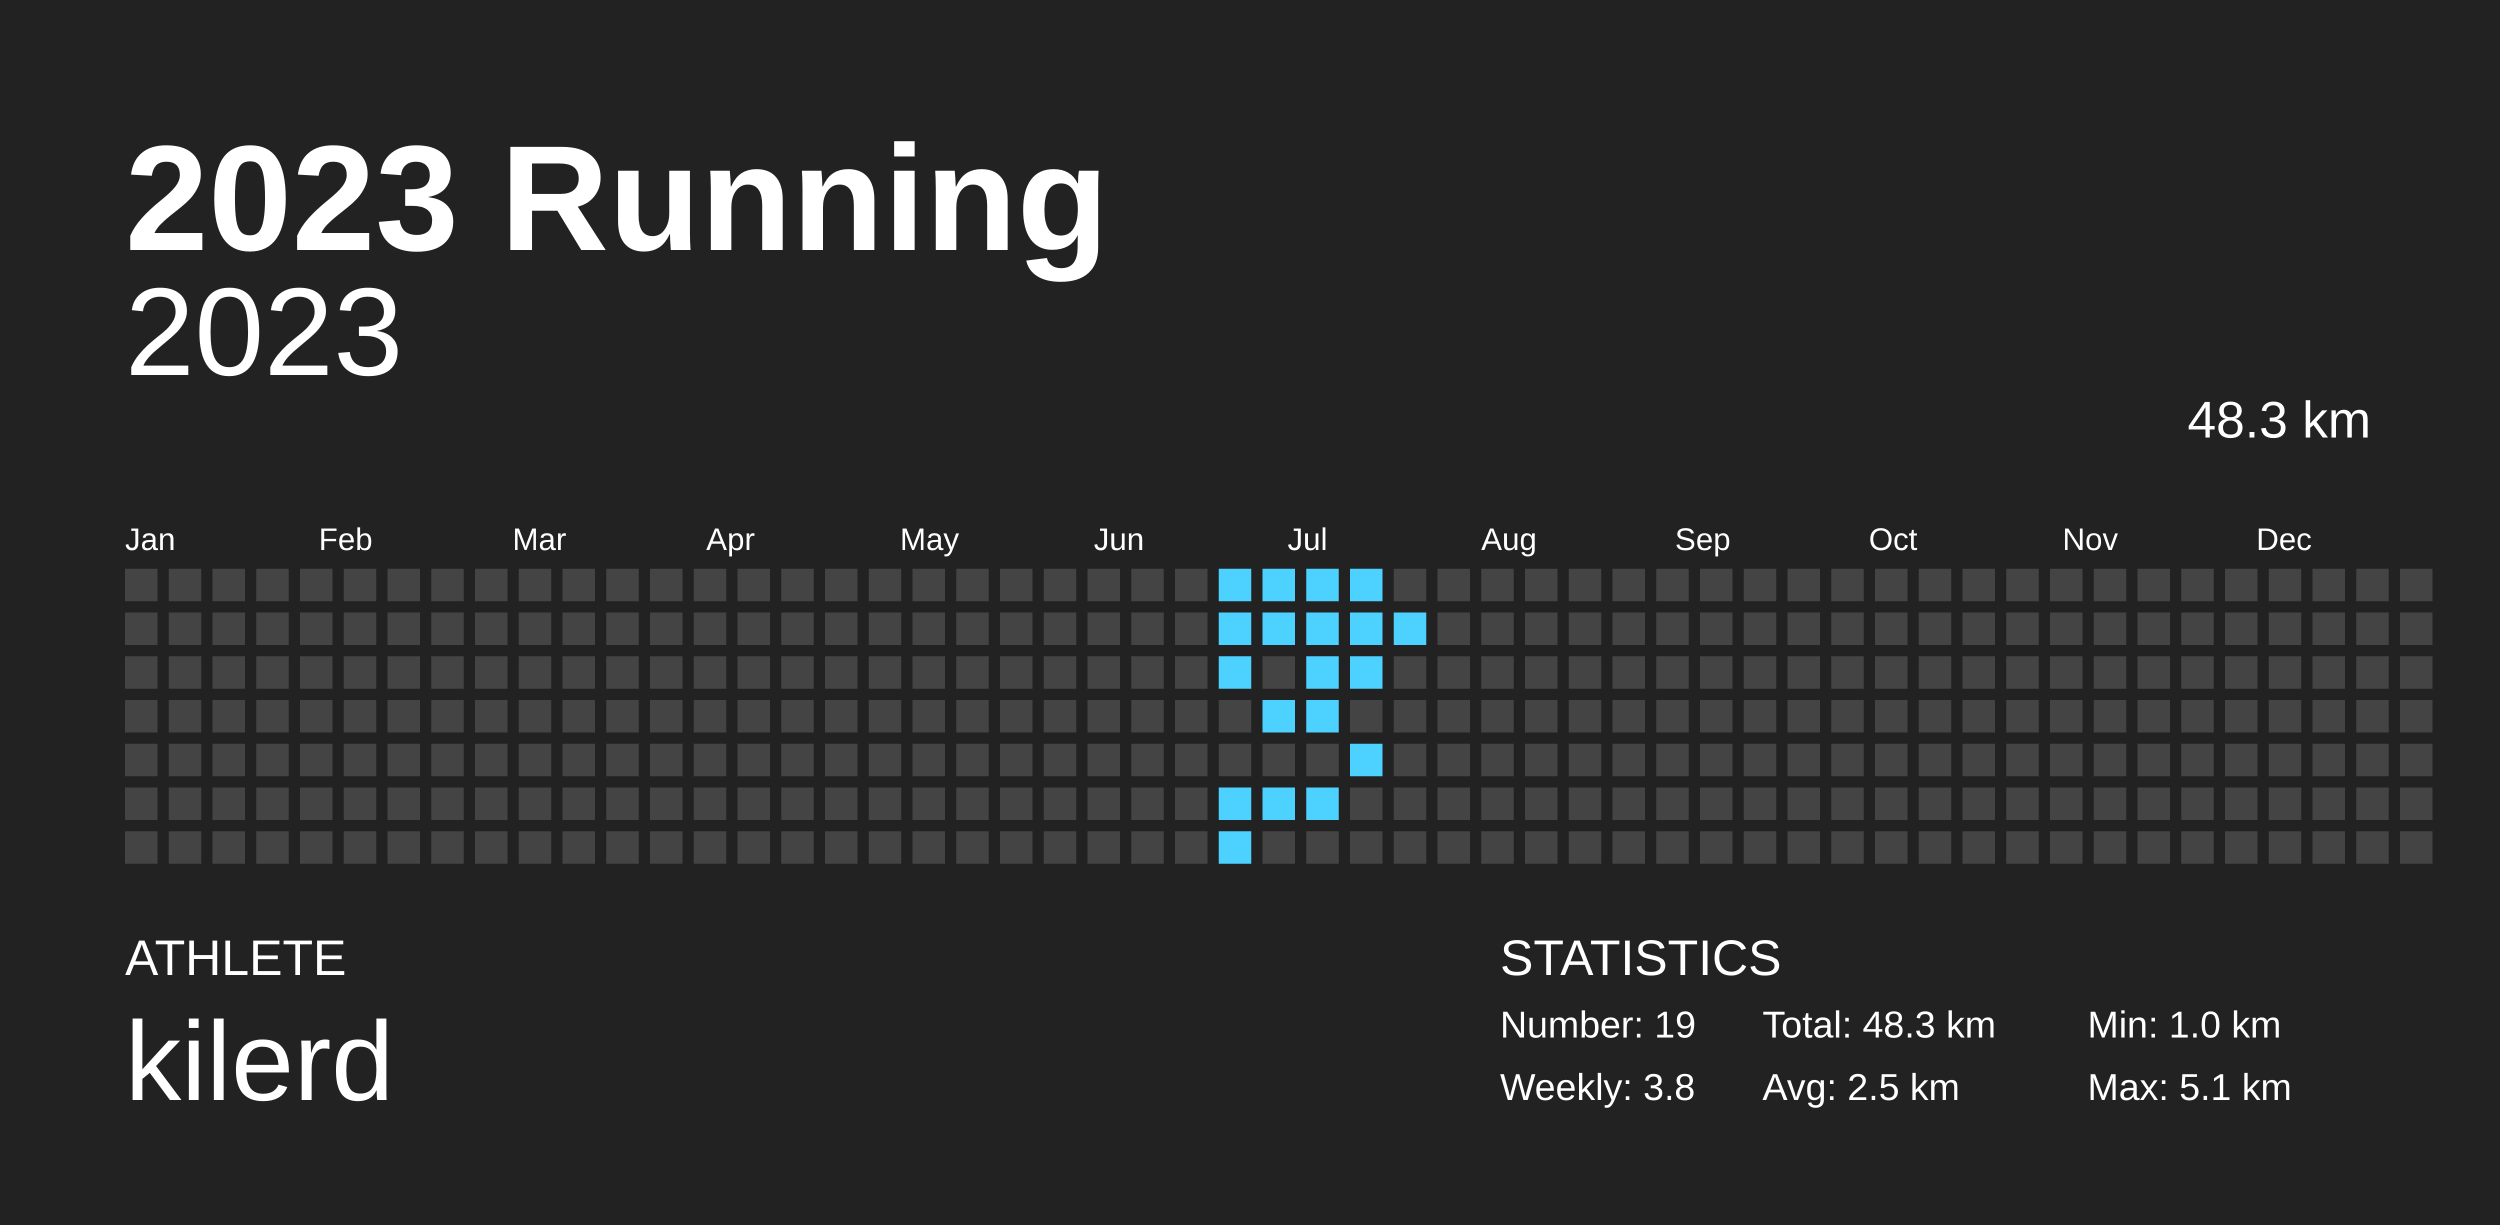
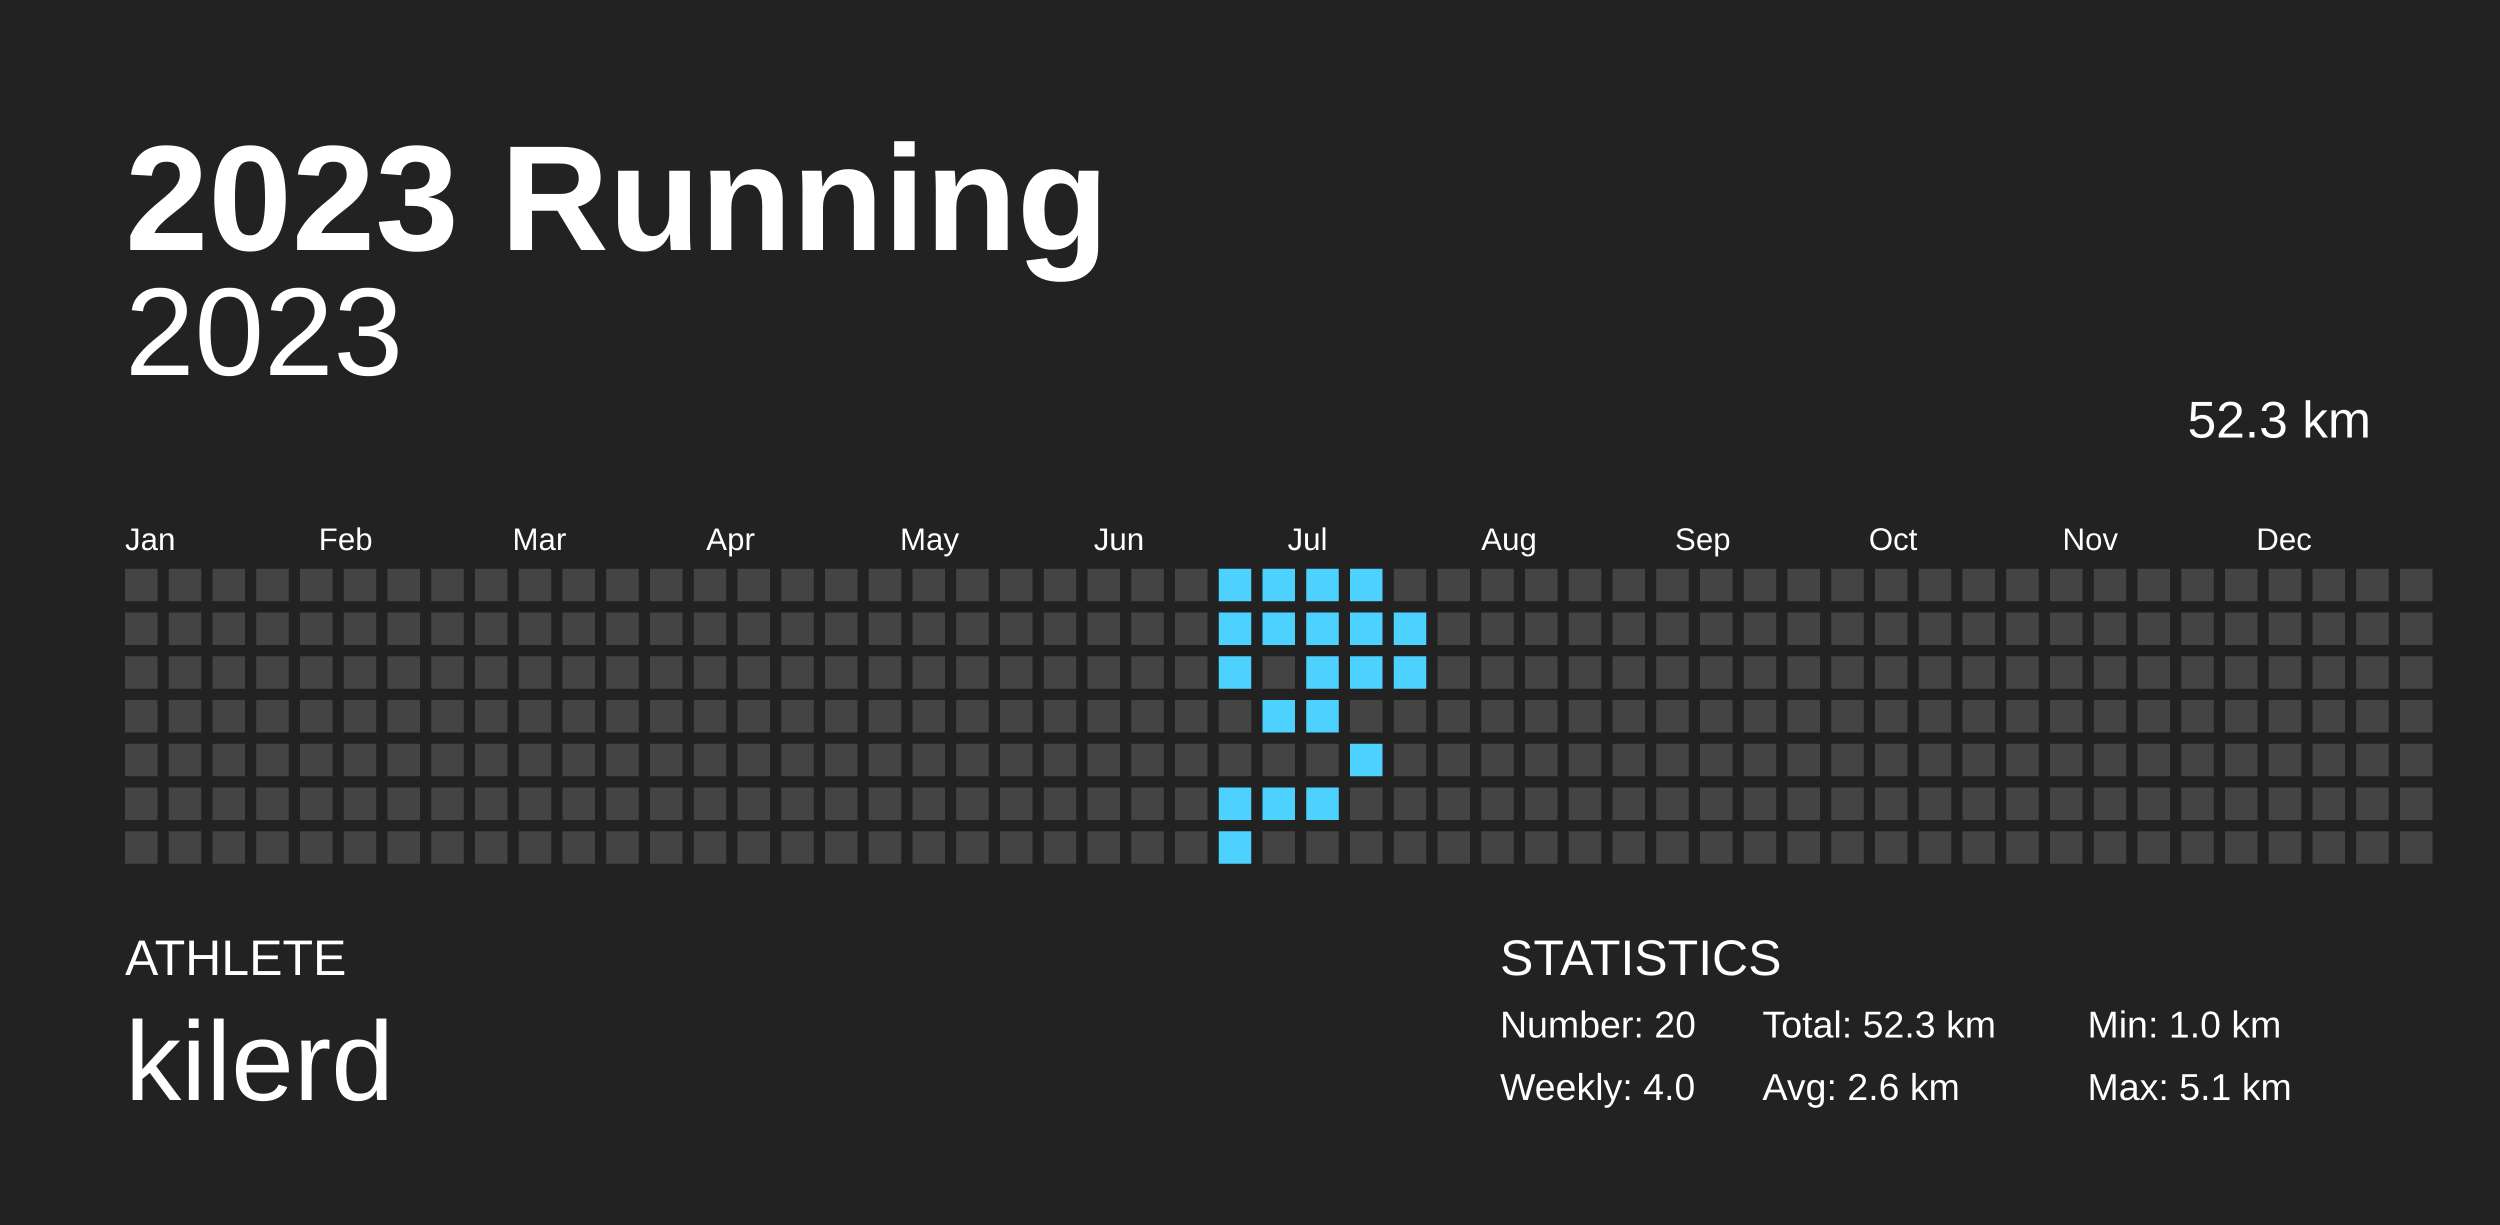
<svg xmlns="http://www.w3.org/2000/svg" baseProfile="full" height="98mm" version="1.1" viewBox="0,0,200,98" width="200mm">
  <defs />
  <rect fill="#222222" height="98" width="200" x="0" y="0" />
  <text fill="#FFFFFF" style="font-size:12px; font-family:Arial; font-weight:bold;" x="10" y="20">2023 Running</text>
  <text fill="#FFFFFF" style="font-size:4px; font-family:Arial" x="10" y="78">ATHLETE</text>
  <text fill="#FFFFFF" style="font-size:9px; font-family:Arial" x="10" y="88">kilerd</text>
  <text fill="#FFFFFF" style="font-size:4px; font-family:Arial" x="120" y="78">STATISTICS</text>
-   <text fill="#FFFFFF" style="font-size:3px; font-family:Arial" x="120" y="83">Number: 19</text>
-   <text fill="#FFFFFF" style="font-size:3px; font-family:Arial" x="120" y="88">Weekly: 3.8</text>
-   <text fill="#FFFFFF" style="font-size:3px; font-family:Arial" x="141" y="83">Total: 48.3 km</text>
-   <text fill="#FFFFFF" style="font-size:3px; font-family:Arial" x="141" y="88">Avg: 2.5 km</text>
+   <text fill="#FFFFFF" style="font-size:3px; font-family:Arial" x="120" y="83">Number: 20</text>
+   <text fill="#FFFFFF" style="font-size:3px; font-family:Arial" x="120" y="88">Weekly: 4.0</text>
+   <text fill="#FFFFFF" style="font-size:3px; font-family:Arial" x="141" y="83">Total: 52.3 km</text>
+   <text fill="#FFFFFF" style="font-size:3px; font-family:Arial" x="141" y="88">Avg: 2.6 km</text>
  <text fill="#FFFFFF" style="font-size:3px; font-family:Arial" x="167" y="83">Min: 1.0 km</text>
  <text fill="#FFFFFF" style="font-size:3px; font-family:Arial" x="167" y="88">Max: 5.1 km</text>
  <text alignment-baseline="hanging" fill="#FFFFFF" style="font-size:10.0px; font-family:Arial;" x="10" y="30">2023</text>
-   <text alignment-baseline="hanging" fill="#FFFFFF" style="font-size:4.125px; font-family:Arial;" x="175" y="35">48.3 km</text>
+   <text alignment-baseline="hanging" fill="#FFFFFF" style="font-size:4.125px; font-family:Arial;" x="175" y="35">52.3 km</text>
  <text fill="#FFFFFF" style="font-size:2.5px; font-family:Arial" x="10.0" y="44">Jan</text>
  <text fill="#FFFFFF" style="font-size:2.5px; font-family:Arial" x="25.5" y="44">Feb</text>
  <text fill="#FFFFFF" style="font-size:2.5px; font-family:Arial" x="41.0" y="44">Mar</text>
  <text fill="#FFFFFF" style="font-size:2.5px; font-family:Arial" x="56.5" y="44">Apr</text>
  <text fill="#FFFFFF" style="font-size:2.5px; font-family:Arial" x="72.0" y="44">May</text>
  <text fill="#FFFFFF" style="font-size:2.5px; font-family:Arial" x="87.5" y="44">Jun</text>
  <text fill="#FFFFFF" style="font-size:2.5px; font-family:Arial" x="103.0" y="44">Jul</text>
  <text fill="#FFFFFF" style="font-size:2.5px; font-family:Arial" x="118.5" y="44">Aug</text>
  <text fill="#FFFFFF" style="font-size:2.5px; font-family:Arial" x="134.0" y="44">Sep</text>
  <text fill="#FFFFFF" style="font-size:2.5px; font-family:Arial" x="149.5" y="44">Oct</text>
  <text fill="#FFFFFF" style="font-size:2.5px; font-family:Arial" x="165.0" y="44">Nov</text>
  <text fill="#FFFFFF" style="font-size:2.5px; font-family:Arial" x="180.5" y="44">Dec</text>
  <rect fill="#444444" height="2.6" width="2.6" x="10.0" y="45.5" />
  <rect fill="#444444" height="2.6" width="2.6" x="10.0" y="49.0" />
  <rect fill="#444444" height="2.6" width="2.6" x="10.0" y="52.5" />
  <rect fill="#444444" height="2.6" width="2.6" x="10.0" y="56.0" />
  <rect fill="#444444" height="2.6" width="2.6" x="10.0" y="59.5" />
  <rect fill="#444444" height="2.6" width="2.6" x="10.0" y="63.0" />
  <rect fill="#444444" height="2.6" width="2.6" x="10.0" y="66.5" />
  <rect fill="#444444" height="2.6" width="2.6" x="13.5" y="45.5" />
  <rect fill="#444444" height="2.6" width="2.6" x="13.5" y="49.0" />
  <rect fill="#444444" height="2.6" width="2.6" x="13.5" y="52.5" />
  <rect fill="#444444" height="2.6" width="2.6" x="13.5" y="56.0" />
  <rect fill="#444444" height="2.6" width="2.6" x="13.5" y="59.5" />
  <rect fill="#444444" height="2.6" width="2.6" x="13.5" y="63.0" />
  <rect fill="#444444" height="2.6" width="2.6" x="13.5" y="66.5" />
  <rect fill="#444444" height="2.6" width="2.6" x="17.0" y="45.5" />
  <rect fill="#444444" height="2.6" width="2.6" x="17.0" y="49.0" />
  <rect fill="#444444" height="2.6" width="2.6" x="17.0" y="52.5" />
  <rect fill="#444444" height="2.6" width="2.6" x="17.0" y="56.0" />
  <rect fill="#444444" height="2.6" width="2.6" x="17.0" y="59.5" />
  <rect fill="#444444" height="2.6" width="2.6" x="17.0" y="63.0" />
  <rect fill="#444444" height="2.6" width="2.6" x="17.0" y="66.5" />
  <rect fill="#444444" height="2.6" width="2.6" x="20.5" y="45.5" />
  <rect fill="#444444" height="2.6" width="2.6" x="20.5" y="49.0" />
  <rect fill="#444444" height="2.6" width="2.6" x="20.5" y="52.5" />
  <rect fill="#444444" height="2.6" width="2.6" x="20.5" y="56.0" />
  <rect fill="#444444" height="2.6" width="2.6" x="20.5" y="59.5" />
  <rect fill="#444444" height="2.6" width="2.6" x="20.5" y="63.0" />
  <rect fill="#444444" height="2.6" width="2.6" x="20.5" y="66.5" />
  <rect fill="#444444" height="2.6" width="2.6" x="24.0" y="45.5" />
  <rect fill="#444444" height="2.6" width="2.6" x="24.0" y="49.0" />
  <rect fill="#444444" height="2.6" width="2.6" x="24.0" y="52.5" />
  <rect fill="#444444" height="2.6" width="2.6" x="24.0" y="56.0" />
  <rect fill="#444444" height="2.6" width="2.6" x="24.0" y="59.5" />
  <rect fill="#444444" height="2.6" width="2.6" x="24.0" y="63.0" />
  <rect fill="#444444" height="2.6" width="2.6" x="24.0" y="66.5" />
  <rect fill="#444444" height="2.6" width="2.6" x="27.5" y="45.5" />
  <rect fill="#444444" height="2.6" width="2.6" x="27.5" y="49.0" />
  <rect fill="#444444" height="2.6" width="2.6" x="27.5" y="52.5" />
  <rect fill="#444444" height="2.6" width="2.6" x="27.5" y="56.0" />
  <rect fill="#444444" height="2.6" width="2.6" x="27.5" y="59.5" />
  <rect fill="#444444" height="2.6" width="2.6" x="27.5" y="63.0" />
  <rect fill="#444444" height="2.6" width="2.6" x="27.5" y="66.5" />
  <rect fill="#444444" height="2.6" width="2.6" x="31.0" y="45.5" />
  <rect fill="#444444" height="2.6" width="2.6" x="31.0" y="49.0" />
  <rect fill="#444444" height="2.6" width="2.6" x="31.0" y="52.5" />
  <rect fill="#444444" height="2.6" width="2.6" x="31.0" y="56.0" />
  <rect fill="#444444" height="2.6" width="2.6" x="31.0" y="59.5" />
  <rect fill="#444444" height="2.6" width="2.6" x="31.0" y="63.0" />
  <rect fill="#444444" height="2.6" width="2.6" x="31.0" y="66.5" />
  <rect fill="#444444" height="2.6" width="2.6" x="34.5" y="45.5" />
  <rect fill="#444444" height="2.6" width="2.6" x="34.5" y="49.0" />
  <rect fill="#444444" height="2.6" width="2.6" x="34.5" y="52.5" />
  <rect fill="#444444" height="2.6" width="2.6" x="34.5" y="56.0" />
  <rect fill="#444444" height="2.6" width="2.6" x="34.5" y="59.5" />
  <rect fill="#444444" height="2.6" width="2.6" x="34.5" y="63.0" />
  <rect fill="#444444" height="2.6" width="2.6" x="34.5" y="66.5" />
  <rect fill="#444444" height="2.6" width="2.6" x="38.0" y="45.5" />
  <rect fill="#444444" height="2.6" width="2.6" x="38.0" y="49.0" />
  <rect fill="#444444" height="2.6" width="2.6" x="38.0" y="52.5" />
  <rect fill="#444444" height="2.6" width="2.6" x="38.0" y="56.0" />
  <rect fill="#444444" height="2.6" width="2.6" x="38.0" y="59.5" />
  <rect fill="#444444" height="2.6" width="2.6" x="38.0" y="63.0" />
  <rect fill="#444444" height="2.6" width="2.6" x="38.0" y="66.5" />
  <rect fill="#444444" height="2.6" width="2.6" x="41.5" y="45.5" />
  <rect fill="#444444" height="2.6" width="2.6" x="41.5" y="49.0" />
  <rect fill="#444444" height="2.6" width="2.6" x="41.5" y="52.5" />
  <rect fill="#444444" height="2.6" width="2.6" x="41.5" y="56.0" />
  <rect fill="#444444" height="2.6" width="2.6" x="41.5" y="59.5" />
  <rect fill="#444444" height="2.6" width="2.6" x="41.5" y="63.0" />
  <rect fill="#444444" height="2.6" width="2.6" x="41.5" y="66.5" />
  <rect fill="#444444" height="2.6" width="2.6" x="45.0" y="45.5" />
  <rect fill="#444444" height="2.6" width="2.6" x="45.0" y="49.0" />
  <rect fill="#444444" height="2.6" width="2.6" x="45.0" y="52.5" />
  <rect fill="#444444" height="2.6" width="2.6" x="45.0" y="56.0" />
  <rect fill="#444444" height="2.6" width="2.6" x="45.0" y="59.5" />
  <rect fill="#444444" height="2.6" width="2.6" x="45.0" y="63.0" />
  <rect fill="#444444" height="2.6" width="2.6" x="45.0" y="66.5" />
  <rect fill="#444444" height="2.6" width="2.6" x="48.5" y="45.5" />
  <rect fill="#444444" height="2.6" width="2.6" x="48.5" y="49.0" />
  <rect fill="#444444" height="2.6" width="2.6" x="48.5" y="52.5" />
  <rect fill="#444444" height="2.6" width="2.6" x="48.5" y="56.0" />
  <rect fill="#444444" height="2.6" width="2.6" x="48.5" y="59.5" />
  <rect fill="#444444" height="2.6" width="2.6" x="48.5" y="63.0" />
  <rect fill="#444444" height="2.6" width="2.6" x="48.5" y="66.5" />
  <rect fill="#444444" height="2.6" width="2.6" x="52.0" y="45.5" />
  <rect fill="#444444" height="2.6" width="2.6" x="52.0" y="49.0" />
  <rect fill="#444444" height="2.6" width="2.6" x="52.0" y="52.5" />
  <rect fill="#444444" height="2.6" width="2.6" x="52.0" y="56.0" />
  <rect fill="#444444" height="2.6" width="2.6" x="52.0" y="59.5" />
  <rect fill="#444444" height="2.6" width="2.6" x="52.0" y="63.0" />
  <rect fill="#444444" height="2.6" width="2.6" x="52.0" y="66.5" />
  <rect fill="#444444" height="2.6" width="2.6" x="55.5" y="45.5" />
  <rect fill="#444444" height="2.6" width="2.6" x="55.5" y="49.0" />
  <rect fill="#444444" height="2.6" width="2.6" x="55.5" y="52.5" />
  <rect fill="#444444" height="2.6" width="2.6" x="55.5" y="56.0" />
  <rect fill="#444444" height="2.6" width="2.6" x="55.5" y="59.5" />
  <rect fill="#444444" height="2.6" width="2.6" x="55.5" y="63.0" />
  <rect fill="#444444" height="2.6" width="2.6" x="55.5" y="66.5" />
  <rect fill="#444444" height="2.6" width="2.6" x="59.0" y="45.5" />
  <rect fill="#444444" height="2.6" width="2.6" x="59.0" y="49.0" />
  <rect fill="#444444" height="2.6" width="2.6" x="59.0" y="52.5" />
  <rect fill="#444444" height="2.6" width="2.6" x="59.0" y="56.0" />
  <rect fill="#444444" height="2.6" width="2.6" x="59.0" y="59.5" />
  <rect fill="#444444" height="2.6" width="2.6" x="59.0" y="63.0" />
  <rect fill="#444444" height="2.6" width="2.6" x="59.0" y="66.5" />
  <rect fill="#444444" height="2.6" width="2.6" x="62.5" y="45.5" />
  <rect fill="#444444" height="2.6" width="2.6" x="62.5" y="49.0" />
  <rect fill="#444444" height="2.6" width="2.6" x="62.5" y="52.5" />
  <rect fill="#444444" height="2.6" width="2.6" x="62.5" y="56.0" />
  <rect fill="#444444" height="2.6" width="2.6" x="62.5" y="59.5" />
  <rect fill="#444444" height="2.6" width="2.6" x="62.5" y="63.0" />
  <rect fill="#444444" height="2.6" width="2.6" x="62.5" y="66.5" />
  <rect fill="#444444" height="2.6" width="2.6" x="66.0" y="45.5" />
  <rect fill="#444444" height="2.6" width="2.6" x="66.0" y="49.0" />
  <rect fill="#444444" height="2.6" width="2.6" x="66.0" y="52.5" />
  <rect fill="#444444" height="2.6" width="2.6" x="66.0" y="56.0" />
  <rect fill="#444444" height="2.6" width="2.6" x="66.0" y="59.5" />
  <rect fill="#444444" height="2.6" width="2.6" x="66.0" y="63.0" />
  <rect fill="#444444" height="2.6" width="2.6" x="66.0" y="66.5" />
  <rect fill="#444444" height="2.6" width="2.6" x="69.5" y="45.5" />
  <rect fill="#444444" height="2.6" width="2.6" x="69.5" y="49.0" />
  <rect fill="#444444" height="2.6" width="2.6" x="69.5" y="52.5" />
  <rect fill="#444444" height="2.6" width="2.6" x="69.5" y="56.0" />
  <rect fill="#444444" height="2.6" width="2.6" x="69.5" y="59.5" />
  <rect fill="#444444" height="2.6" width="2.6" x="69.5" y="63.0" />
  <rect fill="#444444" height="2.6" width="2.6" x="69.5" y="66.5" />
  <rect fill="#444444" height="2.6" width="2.6" x="73.0" y="45.5" />
  <rect fill="#444444" height="2.6" width="2.6" x="73.0" y="49.0" />
  <rect fill="#444444" height="2.6" width="2.6" x="73.0" y="52.5" />
  <rect fill="#444444" height="2.6" width="2.6" x="73.0" y="56.0" />
  <rect fill="#444444" height="2.6" width="2.6" x="73.0" y="59.5" />
  <rect fill="#444444" height="2.6" width="2.6" x="73.0" y="63.0" />
  <rect fill="#444444" height="2.6" width="2.6" x="73.0" y="66.5" />
  <rect fill="#444444" height="2.6" width="2.6" x="76.5" y="45.5" />
  <rect fill="#444444" height="2.6" width="2.6" x="76.5" y="49.0" />
  <rect fill="#444444" height="2.6" width="2.6" x="76.5" y="52.5" />
  <rect fill="#444444" height="2.6" width="2.6" x="76.5" y="56.0" />
  <rect fill="#444444" height="2.6" width="2.6" x="76.5" y="59.5" />
  <rect fill="#444444" height="2.6" width="2.6" x="76.5" y="63.0" />
  <rect fill="#444444" height="2.6" width="2.6" x="76.5" y="66.5" />
  <rect fill="#444444" height="2.6" width="2.6" x="80.0" y="45.5" />
  <rect fill="#444444" height="2.6" width="2.6" x="80.0" y="49.0" />
  <rect fill="#444444" height="2.6" width="2.6" x="80.0" y="52.5" />
  <rect fill="#444444" height="2.6" width="2.6" x="80.0" y="56.0" />
  <rect fill="#444444" height="2.6" width="2.6" x="80.0" y="59.5" />
  <rect fill="#444444" height="2.6" width="2.6" x="80.0" y="63.0" />
  <rect fill="#444444" height="2.6" width="2.6" x="80.0" y="66.5" />
  <rect fill="#444444" height="2.6" width="2.6" x="83.5" y="45.5" />
  <rect fill="#444444" height="2.6" width="2.6" x="83.5" y="49.0" />
  <rect fill="#444444" height="2.6" width="2.6" x="83.5" y="52.5" />
  <rect fill="#444444" height="2.6" width="2.6" x="83.5" y="56.0" />
  <rect fill="#444444" height="2.6" width="2.6" x="83.5" y="59.5" />
  <rect fill="#444444" height="2.6" width="2.6" x="83.5" y="63.0" />
  <rect fill="#444444" height="2.6" width="2.6" x="83.5" y="66.5" />
  <rect fill="#444444" height="2.6" width="2.6" x="87.0" y="45.5" />
  <rect fill="#444444" height="2.6" width="2.6" x="87.0" y="49.0" />
  <rect fill="#444444" height="2.6" width="2.6" x="87.0" y="52.5" />
  <rect fill="#444444" height="2.6" width="2.6" x="87.0" y="56.0" />
  <rect fill="#444444" height="2.6" width="2.6" x="87.0" y="59.5" />
  <rect fill="#444444" height="2.6" width="2.6" x="87.0" y="63.0" />
  <rect fill="#444444" height="2.6" width="2.6" x="87.0" y="66.5" />
  <rect fill="#444444" height="2.6" width="2.6" x="90.5" y="45.5" />
  <rect fill="#444444" height="2.6" width="2.6" x="90.5" y="49.0" />
  <rect fill="#444444" height="2.6" width="2.6" x="90.5" y="52.5" />
  <rect fill="#444444" height="2.6" width="2.6" x="90.5" y="56.0" />
  <rect fill="#444444" height="2.6" width="2.6" x="90.5" y="59.5" />
  <rect fill="#444444" height="2.6" width="2.6" x="90.5" y="63.0" />
  <rect fill="#444444" height="2.6" width="2.6" x="90.5" y="66.5" />
  <rect fill="#444444" height="2.6" width="2.6" x="94.0" y="45.5" />
  <rect fill="#444444" height="2.6" width="2.6" x="94.0" y="49.0" />
  <rect fill="#444444" height="2.6" width="2.6" x="94.0" y="52.5" />
  <rect fill="#444444" height="2.6" width="2.6" x="94.0" y="56.0" />
  <rect fill="#444444" height="2.6" width="2.6" x="94.0" y="59.5" />
  <rect fill="#444444" height="2.6" width="2.6" x="94.0" y="63.0" />
  <rect fill="#444444" height="2.6" width="2.6" x="94.0" y="66.5" />
  <rect fill="#4dd2ff" height="2.6" width="2.6" x="97.5" y="45.5" />
  <rect fill="#4dd2ff" height="2.6" width="2.6" x="97.5" y="49.0" />
  <rect fill="#4dd2ff" height="2.6" width="2.6" x="97.5" y="52.5" />
  <rect fill="#444444" height="2.6" width="2.6" x="97.5" y="56.0" />
  <rect fill="#444444" height="2.6" width="2.6" x="97.5" y="59.5" />
  <rect fill="#4dd2ff" height="2.6" width="2.6" x="97.5" y="63.0" />
  <rect fill="#4dd2ff" height="2.6" width="2.6" x="97.5" y="66.5" />
  <rect fill="#4dd2ff" height="2.6" width="2.6" x="101.0" y="45.5" />
  <rect fill="#4dd2ff" height="2.6" width="2.6" x="101.0" y="49.0" />
  <rect fill="#444444" height="2.6" width="2.6" x="101.0" y="52.5" />
  <rect fill="#4dd2ff" height="2.6" width="2.6" x="101.0" y="56.0" />
  <rect fill="#444444" height="2.6" width="2.6" x="101.0" y="59.5" />
  <rect fill="#4dd2ff" height="2.6" width="2.6" x="101.0" y="63.0" />
  <rect fill="#444444" height="2.6" width="2.6" x="101.0" y="66.5" />
  <rect fill="#4dd2ff" height="2.6" width="2.6" x="104.5" y="45.5" />
  <rect fill="#4dd2ff" height="2.6" width="2.6" x="104.5" y="49.0" />
  <rect fill="#4dd2ff" height="2.6" width="2.6" x="104.5" y="52.5" />
  <rect fill="#4dd2ff" height="2.6" width="2.6" x="104.5" y="56.0" />
  <rect fill="#444444" height="2.6" width="2.6" x="104.5" y="59.5" />
  <rect fill="#4dd2ff" height="2.6" width="2.6" x="104.5" y="63.0" />
  <rect fill="#444444" height="2.6" width="2.6" x="104.5" y="66.5" />
  <rect fill="#4dd2ff" height="2.6" width="2.6" x="108.0" y="45.5" />
  <rect fill="#4dd2ff" height="2.6" width="2.6" x="108.0" y="49.0" />
  <rect fill="#4dd2ff" height="2.6" width="2.6" x="108.0" y="52.5" />
  <rect fill="#444444" height="2.6" width="2.6" x="108.0" y="56.0" />
  <rect fill="#4dd2ff" height="2.6" width="2.6" x="108.0" y="59.5" />
  <rect fill="#444444" height="2.6" width="2.6" x="108.0" y="63.0" />
  <rect fill="#444444" height="2.6" width="2.6" x="108.0" y="66.5" />
  <rect fill="#444444" height="2.6" width="2.6" x="111.5" y="45.5" />
  <rect fill="#4dd2ff" height="2.6" width="2.6" x="111.5" y="49.0" />
-   <rect fill="#444444" height="2.6" width="2.6" x="111.5" y="52.5" />
+   <rect fill="#4dd2ff" height="2.6" width="2.6" x="111.5" y="52.5" />
  <rect fill="#444444" height="2.6" width="2.6" x="111.5" y="56.0" />
  <rect fill="#444444" height="2.6" width="2.6" x="111.5" y="59.5" />
  <rect fill="#444444" height="2.6" width="2.6" x="111.5" y="63.0" />
  <rect fill="#444444" height="2.6" width="2.6" x="111.5" y="66.5" />
  <rect fill="#444444" height="2.6" width="2.6" x="115.0" y="45.5" />
  <rect fill="#444444" height="2.6" width="2.6" x="115.0" y="49.0" />
  <rect fill="#444444" height="2.6" width="2.6" x="115.0" y="52.5" />
  <rect fill="#444444" height="2.6" width="2.6" x="115.0" y="56.0" />
  <rect fill="#444444" height="2.6" width="2.6" x="115.0" y="59.5" />
  <rect fill="#444444" height="2.6" width="2.6" x="115.0" y="63.0" />
  <rect fill="#444444" height="2.6" width="2.6" x="115.0" y="66.5" />
  <rect fill="#444444" height="2.6" width="2.6" x="118.5" y="45.5" />
  <rect fill="#444444" height="2.6" width="2.6" x="118.5" y="49.0" />
  <rect fill="#444444" height="2.6" width="2.6" x="118.5" y="52.5" />
  <rect fill="#444444" height="2.6" width="2.6" x="118.5" y="56.0" />
  <rect fill="#444444" height="2.6" width="2.6" x="118.5" y="59.5" />
  <rect fill="#444444" height="2.6" width="2.6" x="118.5" y="63.0" />
  <rect fill="#444444" height="2.6" width="2.6" x="118.5" y="66.5" />
  <rect fill="#444444" height="2.6" width="2.6" x="122.0" y="45.5" />
  <rect fill="#444444" height="2.6" width="2.6" x="122.0" y="49.0" />
  <rect fill="#444444" height="2.6" width="2.6" x="122.0" y="52.5" />
  <rect fill="#444444" height="2.6" width="2.6" x="122.0" y="56.0" />
  <rect fill="#444444" height="2.6" width="2.6" x="122.0" y="59.5" />
  <rect fill="#444444" height="2.6" width="2.6" x="122.0" y="63.0" />
  <rect fill="#444444" height="2.6" width="2.6" x="122.0" y="66.5" />
  <rect fill="#444444" height="2.6" width="2.6" x="125.5" y="45.5" />
  <rect fill="#444444" height="2.6" width="2.6" x="125.5" y="49.0" />
  <rect fill="#444444" height="2.6" width="2.6" x="125.5" y="52.5" />
  <rect fill="#444444" height="2.6" width="2.6" x="125.5" y="56.0" />
  <rect fill="#444444" height="2.6" width="2.6" x="125.5" y="59.5" />
  <rect fill="#444444" height="2.6" width="2.6" x="125.5" y="63.0" />
  <rect fill="#444444" height="2.6" width="2.6" x="125.5" y="66.5" />
  <rect fill="#444444" height="2.6" width="2.6" x="129.0" y="45.5" />
  <rect fill="#444444" height="2.6" width="2.6" x="129.0" y="49.0" />
  <rect fill="#444444" height="2.6" width="2.6" x="129.0" y="52.5" />
  <rect fill="#444444" height="2.6" width="2.6" x="129.0" y="56.0" />
  <rect fill="#444444" height="2.6" width="2.6" x="129.0" y="59.5" />
  <rect fill="#444444" height="2.6" width="2.6" x="129.0" y="63.0" />
  <rect fill="#444444" height="2.6" width="2.6" x="129.0" y="66.5" />
  <rect fill="#444444" height="2.6" width="2.6" x="132.5" y="45.5" />
  <rect fill="#444444" height="2.6" width="2.6" x="132.5" y="49.0" />
  <rect fill="#444444" height="2.6" width="2.6" x="132.5" y="52.5" />
  <rect fill="#444444" height="2.6" width="2.6" x="132.5" y="56.0" />
  <rect fill="#444444" height="2.6" width="2.6" x="132.5" y="59.5" />
  <rect fill="#444444" height="2.6" width="2.6" x="132.5" y="63.0" />
  <rect fill="#444444" height="2.6" width="2.6" x="132.5" y="66.5" />
  <rect fill="#444444" height="2.6" width="2.6" x="136.0" y="45.5" />
  <rect fill="#444444" height="2.6" width="2.6" x="136.0" y="49.0" />
  <rect fill="#444444" height="2.6" width="2.6" x="136.0" y="52.5" />
  <rect fill="#444444" height="2.6" width="2.6" x="136.0" y="56.0" />
  <rect fill="#444444" height="2.6" width="2.6" x="136.0" y="59.5" />
  <rect fill="#444444" height="2.6" width="2.6" x="136.0" y="63.0" />
  <rect fill="#444444" height="2.6" width="2.6" x="136.0" y="66.5" />
  <rect fill="#444444" height="2.6" width="2.6" x="139.5" y="45.5" />
  <rect fill="#444444" height="2.6" width="2.6" x="139.5" y="49.0" />
  <rect fill="#444444" height="2.6" width="2.6" x="139.5" y="52.5" />
  <rect fill="#444444" height="2.6" width="2.6" x="139.5" y="56.0" />
  <rect fill="#444444" height="2.6" width="2.6" x="139.5" y="59.5" />
  <rect fill="#444444" height="2.6" width="2.6" x="139.5" y="63.0" />
  <rect fill="#444444" height="2.6" width="2.6" x="139.5" y="66.5" />
  <rect fill="#444444" height="2.6" width="2.6" x="143.0" y="45.5" />
  <rect fill="#444444" height="2.6" width="2.6" x="143.0" y="49.0" />
  <rect fill="#444444" height="2.6" width="2.6" x="143.0" y="52.5" />
  <rect fill="#444444" height="2.6" width="2.6" x="143.0" y="56.0" />
  <rect fill="#444444" height="2.6" width="2.6" x="143.0" y="59.5" />
  <rect fill="#444444" height="2.6" width="2.6" x="143.0" y="63.0" />
  <rect fill="#444444" height="2.6" width="2.6" x="143.0" y="66.5" />
  <rect fill="#444444" height="2.6" width="2.6" x="146.5" y="45.5" />
  <rect fill="#444444" height="2.6" width="2.6" x="146.5" y="49.0" />
  <rect fill="#444444" height="2.6" width="2.6" x="146.5" y="52.5" />
  <rect fill="#444444" height="2.6" width="2.6" x="146.5" y="56.0" />
  <rect fill="#444444" height="2.6" width="2.6" x="146.5" y="59.5" />
  <rect fill="#444444" height="2.6" width="2.6" x="146.5" y="63.0" />
  <rect fill="#444444" height="2.6" width="2.6" x="146.5" y="66.5" />
  <rect fill="#444444" height="2.6" width="2.6" x="150.0" y="45.5" />
  <rect fill="#444444" height="2.6" width="2.6" x="150.0" y="49.0" />
  <rect fill="#444444" height="2.6" width="2.6" x="150.0" y="52.5" />
  <rect fill="#444444" height="2.6" width="2.6" x="150.0" y="56.0" />
  <rect fill="#444444" height="2.6" width="2.6" x="150.0" y="59.5" />
  <rect fill="#444444" height="2.6" width="2.6" x="150.0" y="63.0" />
  <rect fill="#444444" height="2.6" width="2.6" x="150.0" y="66.5" />
  <rect fill="#444444" height="2.6" width="2.6" x="153.5" y="45.5" />
  <rect fill="#444444" height="2.6" width="2.6" x="153.5" y="49.0" />
  <rect fill="#444444" height="2.6" width="2.6" x="153.5" y="52.5" />
  <rect fill="#444444" height="2.6" width="2.6" x="153.5" y="56.0" />
  <rect fill="#444444" height="2.6" width="2.6" x="153.5" y="59.5" />
  <rect fill="#444444" height="2.6" width="2.6" x="153.5" y="63.0" />
  <rect fill="#444444" height="2.6" width="2.6" x="153.5" y="66.5" />
  <rect fill="#444444" height="2.6" width="2.6" x="157.0" y="45.5" />
  <rect fill="#444444" height="2.6" width="2.6" x="157.0" y="49.0" />
  <rect fill="#444444" height="2.6" width="2.6" x="157.0" y="52.5" />
  <rect fill="#444444" height="2.6" width="2.6" x="157.0" y="56.0" />
  <rect fill="#444444" height="2.6" width="2.6" x="157.0" y="59.5" />
  <rect fill="#444444" height="2.6" width="2.6" x="157.0" y="63.0" />
  <rect fill="#444444" height="2.6" width="2.6" x="157.0" y="66.5" />
  <rect fill="#444444" height="2.6" width="2.6" x="160.5" y="45.5" />
  <rect fill="#444444" height="2.6" width="2.6" x="160.5" y="49.0" />
  <rect fill="#444444" height="2.6" width="2.6" x="160.5" y="52.5" />
  <rect fill="#444444" height="2.6" width="2.6" x="160.5" y="56.0" />
  <rect fill="#444444" height="2.6" width="2.6" x="160.5" y="59.5" />
  <rect fill="#444444" height="2.6" width="2.6" x="160.5" y="63.0" />
  <rect fill="#444444" height="2.6" width="2.6" x="160.5" y="66.5" />
  <rect fill="#444444" height="2.6" width="2.6" x="164.0" y="45.5" />
  <rect fill="#444444" height="2.6" width="2.6" x="164.0" y="49.0" />
  <rect fill="#444444" height="2.6" width="2.6" x="164.0" y="52.5" />
  <rect fill="#444444" height="2.6" width="2.6" x="164.0" y="56.0" />
  <rect fill="#444444" height="2.6" width="2.6" x="164.0" y="59.5" />
  <rect fill="#444444" height="2.6" width="2.6" x="164.0" y="63.0" />
  <rect fill="#444444" height="2.6" width="2.6" x="164.0" y="66.5" />
  <rect fill="#444444" height="2.6" width="2.6" x="167.5" y="45.5" />
  <rect fill="#444444" height="2.6" width="2.6" x="167.5" y="49.0" />
  <rect fill="#444444" height="2.6" width="2.6" x="167.5" y="52.5" />
  <rect fill="#444444" height="2.6" width="2.6" x="167.5" y="56.0" />
  <rect fill="#444444" height="2.6" width="2.6" x="167.5" y="59.5" />
  <rect fill="#444444" height="2.6" width="2.6" x="167.5" y="63.0" />
  <rect fill="#444444" height="2.6" width="2.6" x="167.5" y="66.5" />
  <rect fill="#444444" height="2.6" width="2.6" x="171.0" y="45.5" />
  <rect fill="#444444" height="2.6" width="2.6" x="171.0" y="49.0" />
  <rect fill="#444444" height="2.6" width="2.6" x="171.0" y="52.5" />
  <rect fill="#444444" height="2.6" width="2.6" x="171.0" y="56.0" />
  <rect fill="#444444" height="2.6" width="2.6" x="171.0" y="59.5" />
  <rect fill="#444444" height="2.6" width="2.6" x="171.0" y="63.0" />
  <rect fill="#444444" height="2.6" width="2.6" x="171.0" y="66.5" />
  <rect fill="#444444" height="2.6" width="2.6" x="174.5" y="45.5" />
  <rect fill="#444444" height="2.6" width="2.6" x="174.5" y="49.0" />
  <rect fill="#444444" height="2.6" width="2.6" x="174.5" y="52.5" />
  <rect fill="#444444" height="2.6" width="2.6" x="174.5" y="56.0" />
  <rect fill="#444444" height="2.6" width="2.6" x="174.5" y="59.5" />
  <rect fill="#444444" height="2.6" width="2.6" x="174.5" y="63.0" />
  <rect fill="#444444" height="2.6" width="2.6" x="174.5" y="66.5" />
  <rect fill="#444444" height="2.6" width="2.6" x="178.0" y="45.5" />
  <rect fill="#444444" height="2.6" width="2.6" x="178.0" y="49.0" />
  <rect fill="#444444" height="2.6" width="2.6" x="178.0" y="52.5" />
  <rect fill="#444444" height="2.6" width="2.6" x="178.0" y="56.0" />
  <rect fill="#444444" height="2.6" width="2.6" x="178.0" y="59.5" />
  <rect fill="#444444" height="2.6" width="2.6" x="178.0" y="63.0" />
  <rect fill="#444444" height="2.6" width="2.6" x="178.0" y="66.5" />
  <rect fill="#444444" height="2.6" width="2.6" x="181.5" y="45.5" />
  <rect fill="#444444" height="2.6" width="2.6" x="181.5" y="49.0" />
  <rect fill="#444444" height="2.6" width="2.6" x="181.5" y="52.5" />
  <rect fill="#444444" height="2.6" width="2.6" x="181.5" y="56.0" />
  <rect fill="#444444" height="2.6" width="2.6" x="181.5" y="59.5" />
  <rect fill="#444444" height="2.6" width="2.6" x="181.5" y="63.0" />
  <rect fill="#444444" height="2.6" width="2.6" x="181.5" y="66.5" />
  <rect fill="#444444" height="2.6" width="2.6" x="185.0" y="45.5" />
  <rect fill="#444444" height="2.6" width="2.6" x="185.0" y="49.0" />
  <rect fill="#444444" height="2.6" width="2.6" x="185.0" y="52.5" />
  <rect fill="#444444" height="2.6" width="2.6" x="185.0" y="56.0" />
  <rect fill="#444444" height="2.6" width="2.6" x="185.0" y="59.5" />
  <rect fill="#444444" height="2.6" width="2.6" x="185.0" y="63.0" />
  <rect fill="#444444" height="2.6" width="2.6" x="185.0" y="66.5" />
  <rect fill="#444444" height="2.6" width="2.6" x="188.5" y="45.5" />
  <rect fill="#444444" height="2.6" width="2.6" x="188.5" y="49.0" />
  <rect fill="#444444" height="2.6" width="2.6" x="188.5" y="52.5" />
  <rect fill="#444444" height="2.6" width="2.6" x="188.5" y="56.0" />
  <rect fill="#444444" height="2.6" width="2.6" x="188.5" y="59.5" />
  <rect fill="#444444" height="2.6" width="2.6" x="188.5" y="63.0" />
  <rect fill="#444444" height="2.6" width="2.6" x="188.5" y="66.5" />
  <rect fill="#444444" height="2.6" width="2.6" x="192.0" y="45.5" />
  <rect fill="#444444" height="2.6" width="2.6" x="192.0" y="49.0" />
  <rect fill="#444444" height="2.6" width="2.6" x="192.0" y="52.5" />
  <rect fill="#444444" height="2.6" width="2.6" x="192.0" y="56.0" />
  <rect fill="#444444" height="2.6" width="2.6" x="192.0" y="59.5" />
  <rect fill="#444444" height="2.6" width="2.6" x="192.0" y="63.0" />
  <rect fill="#444444" height="2.6" width="2.6" x="192.0" y="66.5" />
</svg>
